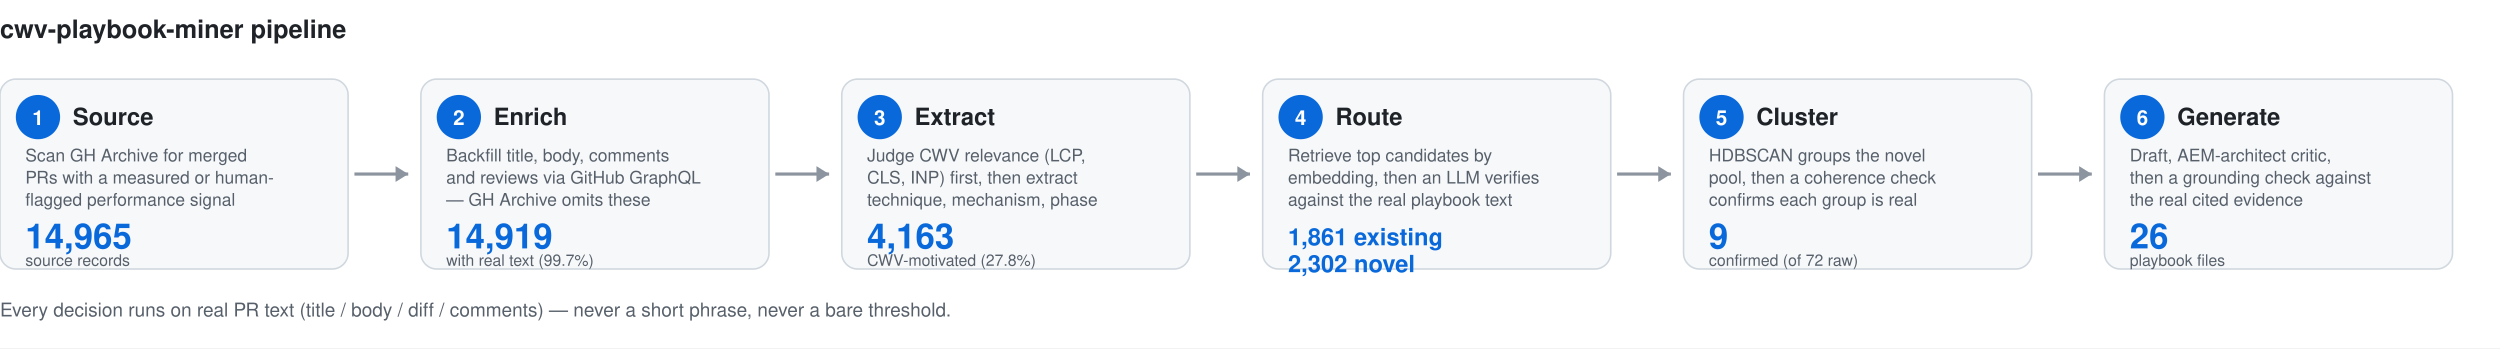
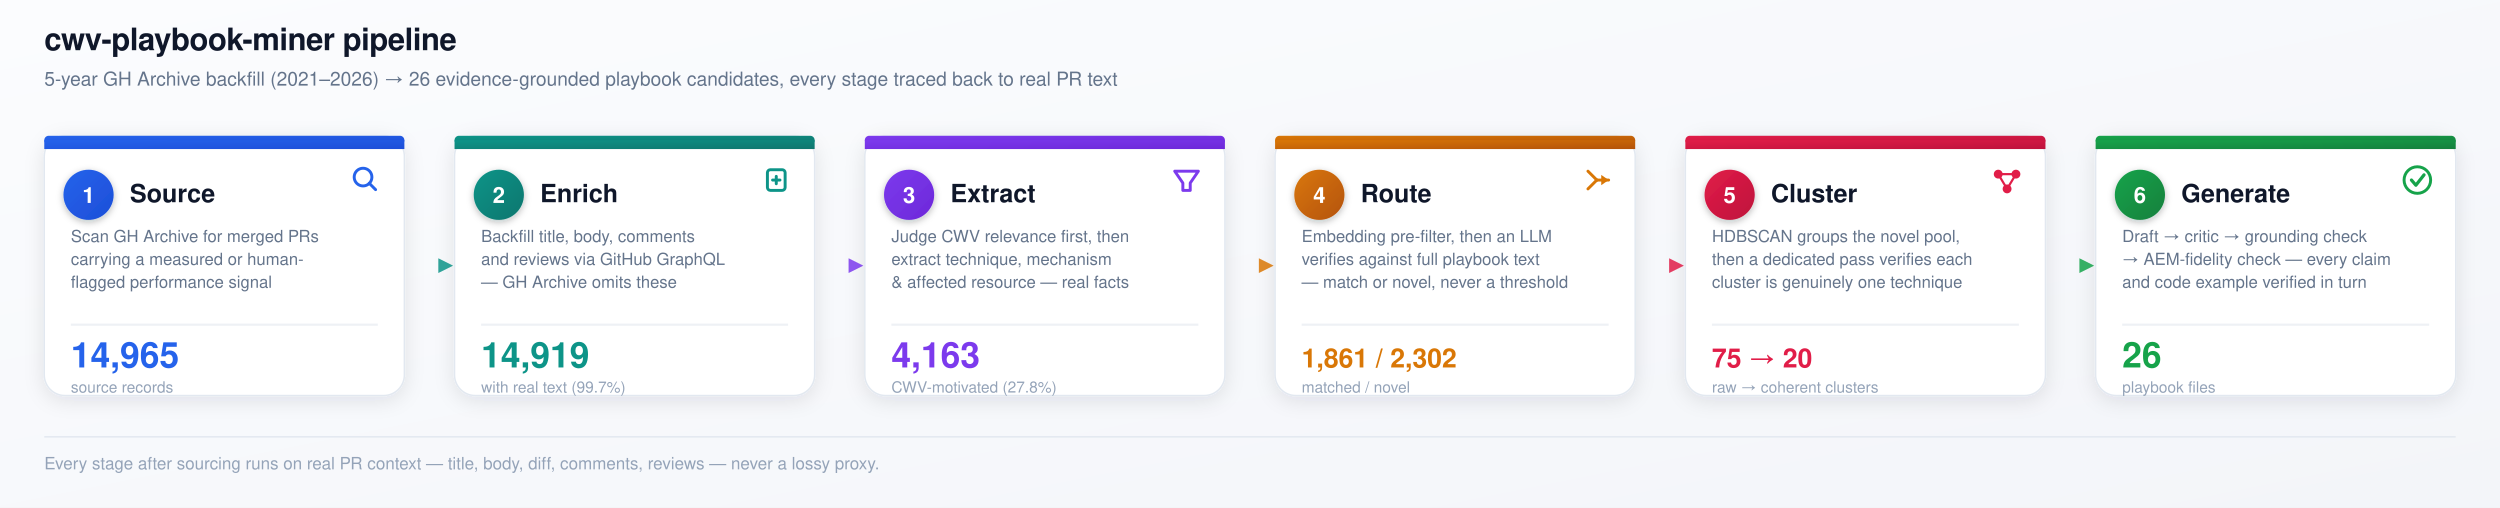
- <svg xmlns="http://www.w3.org/2000/svg" viewBox="0 0 1580 220" font-family="-apple-system, BlinkMacSystemFont, 'Segoe UI', Helvetica, Arial, sans-serif">
-   <style>
-     .bg { fill: #ffffff; }
-     .card { fill: #f6f8fa; stroke: #d0d7de; stroke-width: 1; }
-     .badge { fill: #0969da; }
-     .badge-text { fill: #ffffff; font-weight: 700; font-size: 13px; }
-     .stage { fill: #1f2328; font-weight: 700; font-size: 15px; }
-     .job { fill: #57606a; font-size: 11px; }
-     .stat { fill: #0969da; font-weight: 800; font-size: 22px; }
-     .stat-small { fill: #0969da; font-weight: 800; font-size: 15px; }
-     .stat-label { fill: #57606a; font-size: 10px; }
-     .arrow { stroke: #8c959f; stroke-width: 2; fill: none; }
-     .arrowhead { fill: #8c959f; }
-     .title { fill: #1f2328; font-weight: 700; font-size: 16px; }
-     .foot { fill: #57606a; font-size: 12px; }
-   </style>
-   <rect class="bg" x="0" y="0" width="1580" height="220" />
-   <text class="title" x="0" y="24">cwv-playbook-miner pipeline</text>
-   <g transform="translate(0,50)">
-     <rect class="card" x="0" y="0" width="220" height="120" rx="10" />
-     <circle class="badge" cx="24" cy="24" r="14" />
-     <text class="badge-text" x="24" y="29" text-anchor="middle">1</text>
-     <text class="stage" x="46" y="29">Source</text>
-     <text class="job" x="16" y="52">Scan GH Archive for merged</text>
-     <text class="job" x="16" y="66">PRs with a measured or human-</text>
-     <text class="job" x="16" y="80">flagged performance signal</text>
-     <text class="stat" x="16" y="107">14,965</text>
-     <text class="stat-label" x="16" y="118">source records</text>
+ <svg xmlns="http://www.w3.org/2000/svg" viewBox="0 0 1694 344" font-family="'Segoe UI', -apple-system, BlinkMacSystemFont, Helvetica, Arial, sans-serif">
+   <defs>
+     <filter id="cardShadow" x="-20%" y="-20%" width="140%" height="140%">
+       <feDropShadow dx="0" dy="3" stdDeviation="7" flood-color="#0f172a" flood-opacity="0.10" />
+     </filter>
+     <filter id="badgeShadow" x="-60%" y="-60%" width="220%" height="220%">
+       <feDropShadow dx="0" dy="1.5" stdDeviation="2.5" flood-color="#0f172a" flood-opacity="0.28" />
+     </filter>
+     <linearGradient id="grad1" x1="0%" y1="0%" x2="100%" y2="100%">
+       <stop offset="0%" stop-color="#2563eb" />
+       <stop offset="100%" stop-color="#1d4ed8" />
+     </linearGradient>
+     <linearGradient id="grad2" x1="0%" y1="0%" x2="100%" y2="100%">
+       <stop offset="0%" stop-color="#0d9488" />
+       <stop offset="100%" stop-color="#0f766e" />
+     </linearGradient>
+     <linearGradient id="grad3" x1="0%" y1="0%" x2="100%" y2="100%">
+       <stop offset="0%" stop-color="#7c3aed" />
+       <stop offset="100%" stop-color="#6d28d9" />
+     </linearGradient>
+     <linearGradient id="grad4" x1="0%" y1="0%" x2="100%" y2="100%">
+       <stop offset="0%" stop-color="#d97706" />
+       <stop offset="100%" stop-color="#b45309" />
+     </linearGradient>
+     <linearGradient id="grad5" x1="0%" y1="0%" x2="100%" y2="100%">
+       <stop offset="0%" stop-color="#e11d48" />
+       <stop offset="100%" stop-color="#be123c" />
+     </linearGradient>
+     <linearGradient id="grad6" x1="0%" y1="0%" x2="100%" y2="100%">
+       <stop offset="0%" stop-color="#16a34a" />
+       <stop offset="100%" stop-color="#15803d" />
+     </linearGradient>
+     <linearGradient id="bgGrad" x1="0%" y1="0%" x2="100%" y2="100%">
+       <stop offset="0%" stop-color="#fbfcfe" />
+       <stop offset="100%" stop-color="#f3f5f9" />
+     </linearGradient>
+   </defs>
+   <rect x="0" y="0" width="1694" height="344" fill="url(#bgGrad)" />
+   <text x="30" y="34" font-size="21" font-weight="800" fill="#0f172a" letter-spacing="-0.3">cwv-playbook-miner pipeline</text>
+   <text x="30" y="58" font-size="13" fill="#64748b">5-year GH Archive backfill (2021–2026) → 26 evidence-grounded playbook candidates, every stage traced back to real PR text</text>
+   <g transform="translate(30,92)">
+     <rect x="0" y="0" width="244" height="176" rx="14" fill="#ffffff" stroke="#e2e8f0" stroke-width="1" filter="url(#cardShadow)" />
+     <rect x="0" y="0" width="244" height="6" rx="3" fill="url(#grad1)" />
+     <rect x="0" y="3" width="244" height="6" fill="url(#grad1)" />
+     <circle cx="30" cy="40" r="17" fill="url(#grad1)" filter="url(#badgeShadow)" />
+     <text x="30" y="45.5" font-size="15" font-weight="800" fill="#ffffff" text-anchor="middle">1</text>
+     <circle cx="216" cy="28" r="6" fill="none" stroke="#2563eb" stroke-width="2" />
+     <line x1="220.2" y1="32.2" x2="224.5" y2="36.5" stroke="#2563eb" stroke-width="2" stroke-linecap="round" />
+     <text x="58" y="45" font-size="17" font-weight="800" fill="#0f172a">Source</text>
+     <text x="18" y="72" font-size="11.3" fill="#64748b">Scan GH Archive for merged PRs</text>
+     <text x="18" y="87.5" font-size="11.3" fill="#64748b">carrying a measured or human-</text>
+     <text x="18" y="103.0" font-size="11.3" fill="#64748b">flagged performance signal</text>
+     <line x1="18" y1="128" x2="226" y2="128" stroke="#eef1f5" stroke-width="1.5" />
+     <text x="18" y="157" font-size="24" font-weight="800" fill="#2563eb">14,965</text>
+     <text x="18" y="174" font-size="10.5" fill="#94a3b8">source records</text>
  </g>
-   <g transform="translate(220,110)">
-     <line class="arrow" x1="4" y1="0" x2="38" y2="0" />
-     <path class="arrowhead" d="M 38 0 L 30 -5 L 30 5 Z" />
+   <g transform="translate(308,92)">
+     <rect x="0" y="0" width="244" height="176" rx="14" fill="#ffffff" stroke="#e2e8f0" stroke-width="1" filter="url(#cardShadow)" />
+     <rect x="0" y="0" width="244" height="6" rx="3" fill="url(#grad2)" />
+     <rect x="0" y="3" width="244" height="6" fill="url(#grad2)" />
+     <circle cx="30" cy="40" r="17" fill="url(#grad2)" filter="url(#badgeShadow)" />
+     <text x="30" y="45.5" font-size="15" font-weight="800" fill="#ffffff" text-anchor="middle">2</text>
+     <rect x="212" y="23" width="12" height="14" rx="2" fill="none" stroke="#0d9488" stroke-width="2" />
+     <line x1="218" y1="27.5" x2="218" y2="32.5" stroke="#0d9488" stroke-width="2" stroke-linecap="round" />
+     <line x1="215.5" y1="30" x2="220.5" y2="30" stroke="#0d9488" stroke-width="2" stroke-linecap="round" />
+     <text x="58" y="45" font-size="17" font-weight="800" fill="#0f172a">Enrich</text>
+     <text x="18" y="72" font-size="11.3" fill="#64748b">Backfill title, body, comments</text>
+     <text x="18" y="87.5" font-size="11.3" fill="#64748b">and reviews via GitHub GraphQL</text>
+     <text x="18" y="103.0" font-size="11.3" fill="#64748b">— GH Archive omits these</text>
+     <line x1="18" y1="128" x2="226" y2="128" stroke="#eef1f5" stroke-width="1.5" />
+     <text x="18" y="157" font-size="24" font-weight="800" fill="#0d9488">14,919</text>
+     <text x="18" y="174" font-size="10.5" fill="#94a3b8">with real text (99.7%)</text>
  </g>
-   <g transform="translate(266,50)">
-     <rect class="card" x="0" y="0" width="220" height="120" rx="10" />
-     <circle class="badge" cx="24" cy="24" r="14" />
-     <text class="badge-text" x="24" y="29" text-anchor="middle">2</text>
-     <text class="stage" x="46" y="29">Enrich</text>
-     <text class="job" x="16" y="52">Backfill title, body, comments</text>
-     <text class="job" x="16" y="66">and reviews via GitHub GraphQL</text>
-     <text class="job" x="16" y="80">— GH Archive omits these</text>
-     <text class="stat" x="16" y="107">14,919</text>
-     <text class="stat-label" x="16" y="118">with real text (99.7%)</text>
+   <g transform="translate(586,92)">
+     <rect x="0" y="0" width="244" height="176" rx="14" fill="#ffffff" stroke="#e2e8f0" stroke-width="1" filter="url(#cardShadow)" />
+     <rect x="0" y="0" width="244" height="6" rx="3" fill="url(#grad3)" />
+     <rect x="0" y="3" width="244" height="6" fill="url(#grad3)" />
+     <circle cx="30" cy="40" r="17" fill="url(#grad3)" filter="url(#badgeShadow)" />
+     <text x="30" y="45.5" font-size="15" font-weight="800" fill="#ffffff" text-anchor="middle">3</text>
+     <path d="M 210 24 L 226 24 L 220.5 32 L 220.5 37 L 215.5 37 L 215.5 32 Z" fill="none" stroke="#7c3aed" stroke-width="2" stroke-linejoin="round" />
+     <text x="58" y="45" font-size="17" font-weight="800" fill="#0f172a">Extract</text>
+     <text x="18" y="72" font-size="11.3" fill="#64748b">Judge CWV relevance first, then</text>
+     <text x="18" y="87.5" font-size="11.3" fill="#64748b">extract technique, mechanism</text>
+     <text x="18" y="103.0" font-size="11.3" fill="#64748b">&amp; affected resource — real facts</text>
+     <line x1="18" y1="128" x2="226" y2="128" stroke="#eef1f5" stroke-width="1.5" />
+     <text x="18" y="157" font-size="24" font-weight="800" fill="#7c3aed">4,163</text>
+     <text x="18" y="174" font-size="10.5" fill="#94a3b8">CWV-motivated (27.8%)</text>
  </g>
-   <g transform="translate(486,110)">
-     <line class="arrow" x1="4" y1="0" x2="38" y2="0" />
-     <path class="arrowhead" d="M 38 0 L 30 -5 L 30 5 Z" />
+   <g transform="translate(864,92)">
+     <rect x="0" y="0" width="244" height="176" rx="14" fill="#ffffff" stroke="#e2e8f0" stroke-width="1" filter="url(#cardShadow)" />
+     <rect x="0" y="0" width="244" height="6" rx="3" fill="url(#grad4)" />
+     <rect x="0" y="3" width="244" height="6" fill="url(#grad4)" />
+     <circle cx="30" cy="40" r="17" fill="url(#grad4)" filter="url(#badgeShadow)" />
+     <text x="30" y="45.5" font-size="15" font-weight="800" fill="#ffffff" text-anchor="middle">4</text>
+     <line x1="212" y1="24" x2="218" y2="30" stroke="#d97706" stroke-width="2" stroke-linecap="round" />
+     <line x1="212" y1="36" x2="218" y2="30" stroke="#d97706" stroke-width="2" stroke-linecap="round" />
+     <line x1="218" y1="30" x2="226" y2="30" stroke="#d97706" stroke-width="2" stroke-linecap="round" />
+     <path d="M 226 30 L 221 26.5 L 221 33.5 Z" fill="#d97706" />
+     <text x="58" y="45" font-size="17" font-weight="800" fill="#0f172a">Route</text>
+     <text x="18" y="72" font-size="11.3" fill="#64748b">Embedding pre-filter, then an LLM</text>
+     <text x="18" y="87.5" font-size="11.3" fill="#64748b">verifies against full playbook text</text>
+     <text x="18" y="103.0" font-size="11.3" fill="#64748b">— match or novel, never a threshold</text>
+     <line x1="18" y1="128" x2="226" y2="128" stroke="#eef1f5" stroke-width="1.5" />
+     <text x="18" y="157" font-size="18" font-weight="800" fill="#d97706">1,861 / 2,302</text>
+     <text x="18" y="174" font-size="10.5" fill="#94a3b8">matched / novel</text>
  </g>
-   <g transform="translate(532,50)">
-     <rect class="card" x="0" y="0" width="220" height="120" rx="10" />
-     <circle class="badge" cx="24" cy="24" r="14" />
-     <text class="badge-text" x="24" y="29" text-anchor="middle">3</text>
-     <text class="stage" x="46" y="29">Extract</text>
-     <text class="job" x="16" y="52">Judge CWV relevance (LCP,</text>
-     <text class="job" x="16" y="66">CLS, INP) first, then extract</text>
-     <text class="job" x="16" y="80">technique, mechanism, phase</text>
-     <text class="stat" x="16" y="107">4,163</text>
-     <text class="stat-label" x="16" y="118">CWV-motivated (27.8%)</text>
+   <g transform="translate(1142,92)">
+     <rect x="0" y="0" width="244" height="176" rx="14" fill="#ffffff" stroke="#e2e8f0" stroke-width="1" filter="url(#cardShadow)" />
+     <rect x="0" y="0" width="244" height="6" rx="3" fill="url(#grad5)" />
+     <rect x="0" y="3" width="244" height="6" fill="url(#grad5)" />
+     <circle cx="30" cy="40" r="17" fill="url(#grad5)" filter="url(#badgeShadow)" />
+     <text x="30" y="45.5" font-size="15" font-weight="800" fill="#ffffff" text-anchor="middle">5</text>
+     <circle cx="212" cy="26" r="3" fill="#e11d48" />
+     <circle cx="224" cy="26" r="3" fill="#e11d48" />
+     <circle cx="218" cy="36" r="3" fill="#e11d48" />
+     <line x1="212" y1="26" x2="218" y2="36" stroke="#e11d48" stroke-width="1.5" />
+     <line x1="224" y1="26" x2="218" y2="36" stroke="#e11d48" stroke-width="1.5" />
+     <line x1="212" y1="26" x2="224" y2="26" stroke="#e11d48" stroke-width="1.5" />
+     <text x="58" y="45" font-size="17" font-weight="800" fill="#0f172a">Cluster</text>
+     <text x="18" y="72" font-size="11.3" fill="#64748b">HDBSCAN groups the novel pool,</text>
+     <text x="18" y="87.5" font-size="11.3" fill="#64748b">then a dedicated pass verifies each</text>
+     <text x="18" y="103.0" font-size="11.3" fill="#64748b">cluster is genuinely one technique</text>
+     <line x1="18" y1="128" x2="226" y2="128" stroke="#eef1f5" stroke-width="1.5" />
+     <text x="18" y="157" font-size="18" font-weight="800" fill="#e11d48">75 → 20</text>
+     <text x="18" y="174" font-size="10.5" fill="#94a3b8">raw → coherent clusters</text>
  </g>
-   <g transform="translate(752,110)">
-     <line class="arrow" x1="4" y1="0" x2="38" y2="0" />
-     <path class="arrowhead" d="M 38 0 L 30 -5 L 30 5 Z" />
+   <g transform="translate(1420,92)">
+     <rect x="0" y="0" width="244" height="176" rx="14" fill="#ffffff" stroke="#e2e8f0" stroke-width="1" filter="url(#cardShadow)" />
+     <rect x="0" y="0" width="244" height="6" rx="3" fill="url(#grad6)" />
+     <rect x="0" y="3" width="244" height="6" fill="url(#grad6)" />
+     <circle cx="30" cy="40" r="17" fill="url(#grad6)" filter="url(#badgeShadow)" />
+     <text x="30" y="45.5" font-size="15" font-weight="800" fill="#ffffff" text-anchor="middle">6</text>
+     <circle cx="218" cy="30" r="9" fill="none" stroke="#16a34a" stroke-width="2" />
+     <path d="M 214 30 L 217 33.5 L 222.5 26.5" fill="none" stroke="#16a34a" stroke-width="2.2" stroke-linecap="round" stroke-linejoin="round" />
+     <text x="58" y="45" font-size="17" font-weight="800" fill="#0f172a">Generate</text>
+     <text x="18" y="72" font-size="11.3" fill="#64748b">Draft → critic → grounding check</text>
+     <text x="18" y="87.5" font-size="11.3" fill="#64748b">→ AEM-fidelity check — every claim</text>
+     <text x="18" y="103.0" font-size="11.3" fill="#64748b">and code example verified in turn</text>
+     <line x1="18" y1="128" x2="226" y2="128" stroke="#eef1f5" stroke-width="1.5" />
+     <text x="18" y="157" font-size="24" font-weight="800" fill="#16a34a">26</text>
+     <text x="18" y="174" font-size="10.5" fill="#94a3b8">playbook files</text>
  </g>
-   <g transform="translate(798,50)">
-     <rect class="card" x="0" y="0" width="220" height="120" rx="10" />
-     <circle class="badge" cx="24" cy="24" r="14" />
-     <text class="badge-text" x="24" y="29" text-anchor="middle">4</text>
-     <text class="stage" x="46" y="29">Route</text>
-     <text class="job" x="16" y="52">Retrieve top candidates by</text>
-     <text class="job" x="16" y="66">embedding, then an LLM verifies</text>
-     <text class="job" x="16" y="80">against the real playbook text</text>
-     <text class="stat-small" x="16" y="105">1,861 existing</text>
-     <text class="stat-small" x="16" y="122">2,302 novel</text>
-   </g>
-   <g transform="translate(1018,110)">
-     <line class="arrow" x1="4" y1="0" x2="38" y2="0" />
-     <path class="arrowhead" d="M 38 0 L 30 -5 L 30 5 Z" />
-   </g>
-   <g transform="translate(1064,50)">
-     <rect class="card" x="0" y="0" width="220" height="120" rx="10" />
-     <circle class="badge" cx="24" cy="24" r="14" />
-     <text class="badge-text" x="24" y="29" text-anchor="middle">5</text>
-     <text class="stage" x="46" y="29">Cluster</text>
-     <text class="job" x="16" y="52">HDBSCAN groups the novel</text>
-     <text class="job" x="16" y="66">pool, then a coherence check</text>
-     <text class="job" x="16" y="80">confirms each group is real</text>
-     <text class="stat" x="16" y="107">9</text>
-     <text class="stat-label" x="16" y="118">confirmed (of 72 raw)</text>
-   </g>
-   <g transform="translate(1284,110)">
-     <line class="arrow" x1="4" y1="0" x2="38" y2="0" />
-     <path class="arrowhead" d="M 38 0 L 30 -5 L 30 5 Z" />
-   </g>
-   <g transform="translate(1330,50)">
-     <rect class="card" x="0" y="0" width="220" height="120" rx="10" />
-     <circle class="badge" cx="24" cy="24" r="14" />
-     <text class="badge-text" x="24" y="29" text-anchor="middle">6</text>
-     <text class="stage" x="46" y="29">Generate</text>
-     <text class="job" x="16" y="52">Draft, AEM-architect critic,</text>
-     <text class="job" x="16" y="66">then a grounding check against</text>
-     <text class="job" x="16" y="80">the real cited evidence</text>
-     <text class="stat" x="16" y="107">26</text>
-     <text class="stat-label" x="16" y="118">playbook files</text>
-   </g>
-   <text class="foot" x="0" y="200">Every decision runs on real PR text (title / body / diff / comments) — never a short phrase, never a bare threshold.</text>
+   <defs>
+     <linearGradient id="arrow0" x1="0%" y1="0%" x2="100%" y2="0%">
+       <stop offset="0%" stop-color="#2563eb" stop-opacity="0.55" />
+       <stop offset="100%" stop-color="#0d9488" stop-opacity="0.85" />
+     </linearGradient>
+   </defs>
+   <line x1="277" y1="180.0" x2="297" y2="180.0" stroke="url(#arrow0)" stroke-width="2.5" stroke-linecap="round" />
+   <path d="M 297 175.0 L 307 180.0 L 297 185.0 Z" fill="#0d9488" fill-opacity="0.85" />
+   <defs>
+     <linearGradient id="arrow1" x1="0%" y1="0%" x2="100%" y2="0%">
+       <stop offset="0%" stop-color="#0d9488" stop-opacity="0.55" />
+       <stop offset="100%" stop-color="#7c3aed" stop-opacity="0.85" />
+     </linearGradient>
+   </defs>
+   <line x1="555" y1="180.0" x2="575" y2="180.0" stroke="url(#arrow1)" stroke-width="2.5" stroke-linecap="round" />
+   <path d="M 575 175.0 L 585 180.0 L 575 185.0 Z" fill="#7c3aed" fill-opacity="0.85" />
+   <defs>
+     <linearGradient id="arrow2" x1="0%" y1="0%" x2="100%" y2="0%">
+       <stop offset="0%" stop-color="#7c3aed" stop-opacity="0.55" />
+       <stop offset="100%" stop-color="#d97706" stop-opacity="0.85" />
+     </linearGradient>
+   </defs>
+   <line x1="833" y1="180.0" x2="853" y2="180.0" stroke="url(#arrow2)" stroke-width="2.5" stroke-linecap="round" />
+   <path d="M 853 175.0 L 863 180.0 L 853 185.0 Z" fill="#d97706" fill-opacity="0.85" />
+   <defs>
+     <linearGradient id="arrow3" x1="0%" y1="0%" x2="100%" y2="0%">
+       <stop offset="0%" stop-color="#d97706" stop-opacity="0.55" />
+       <stop offset="100%" stop-color="#e11d48" stop-opacity="0.85" />
+     </linearGradient>
+   </defs>
+   <line x1="1111" y1="180.0" x2="1131" y2="180.0" stroke="url(#arrow3)" stroke-width="2.5" stroke-linecap="round" />
+   <path d="M 1131 175.0 L 1141 180.0 L 1131 185.0 Z" fill="#e11d48" fill-opacity="0.85" />
+   <defs>
+     <linearGradient id="arrow4" x1="0%" y1="0%" x2="100%" y2="0%">
+       <stop offset="0%" stop-color="#e11d48" stop-opacity="0.55" />
+       <stop offset="100%" stop-color="#16a34a" stop-opacity="0.85" />
+     </linearGradient>
+   </defs>
+   <line x1="1389" y1="180.0" x2="1409" y2="180.0" stroke="url(#arrow4)" stroke-width="2.5" stroke-linecap="round" />
+   <path d="M 1409 175.0 L 1419 180.0 L 1409 185.0 Z" fill="#16a34a" fill-opacity="0.85" />
+   <line x1="30" y1="296" x2="1664" y2="296" stroke="#e2e8f0" stroke-width="1" />
+   <text x="30" y="318" font-size="11.5" fill="#94a3b8">Every stage after sourcing runs on real PR context — title, body, diff, comments, reviews — never a lossy proxy.</text>
</svg>
